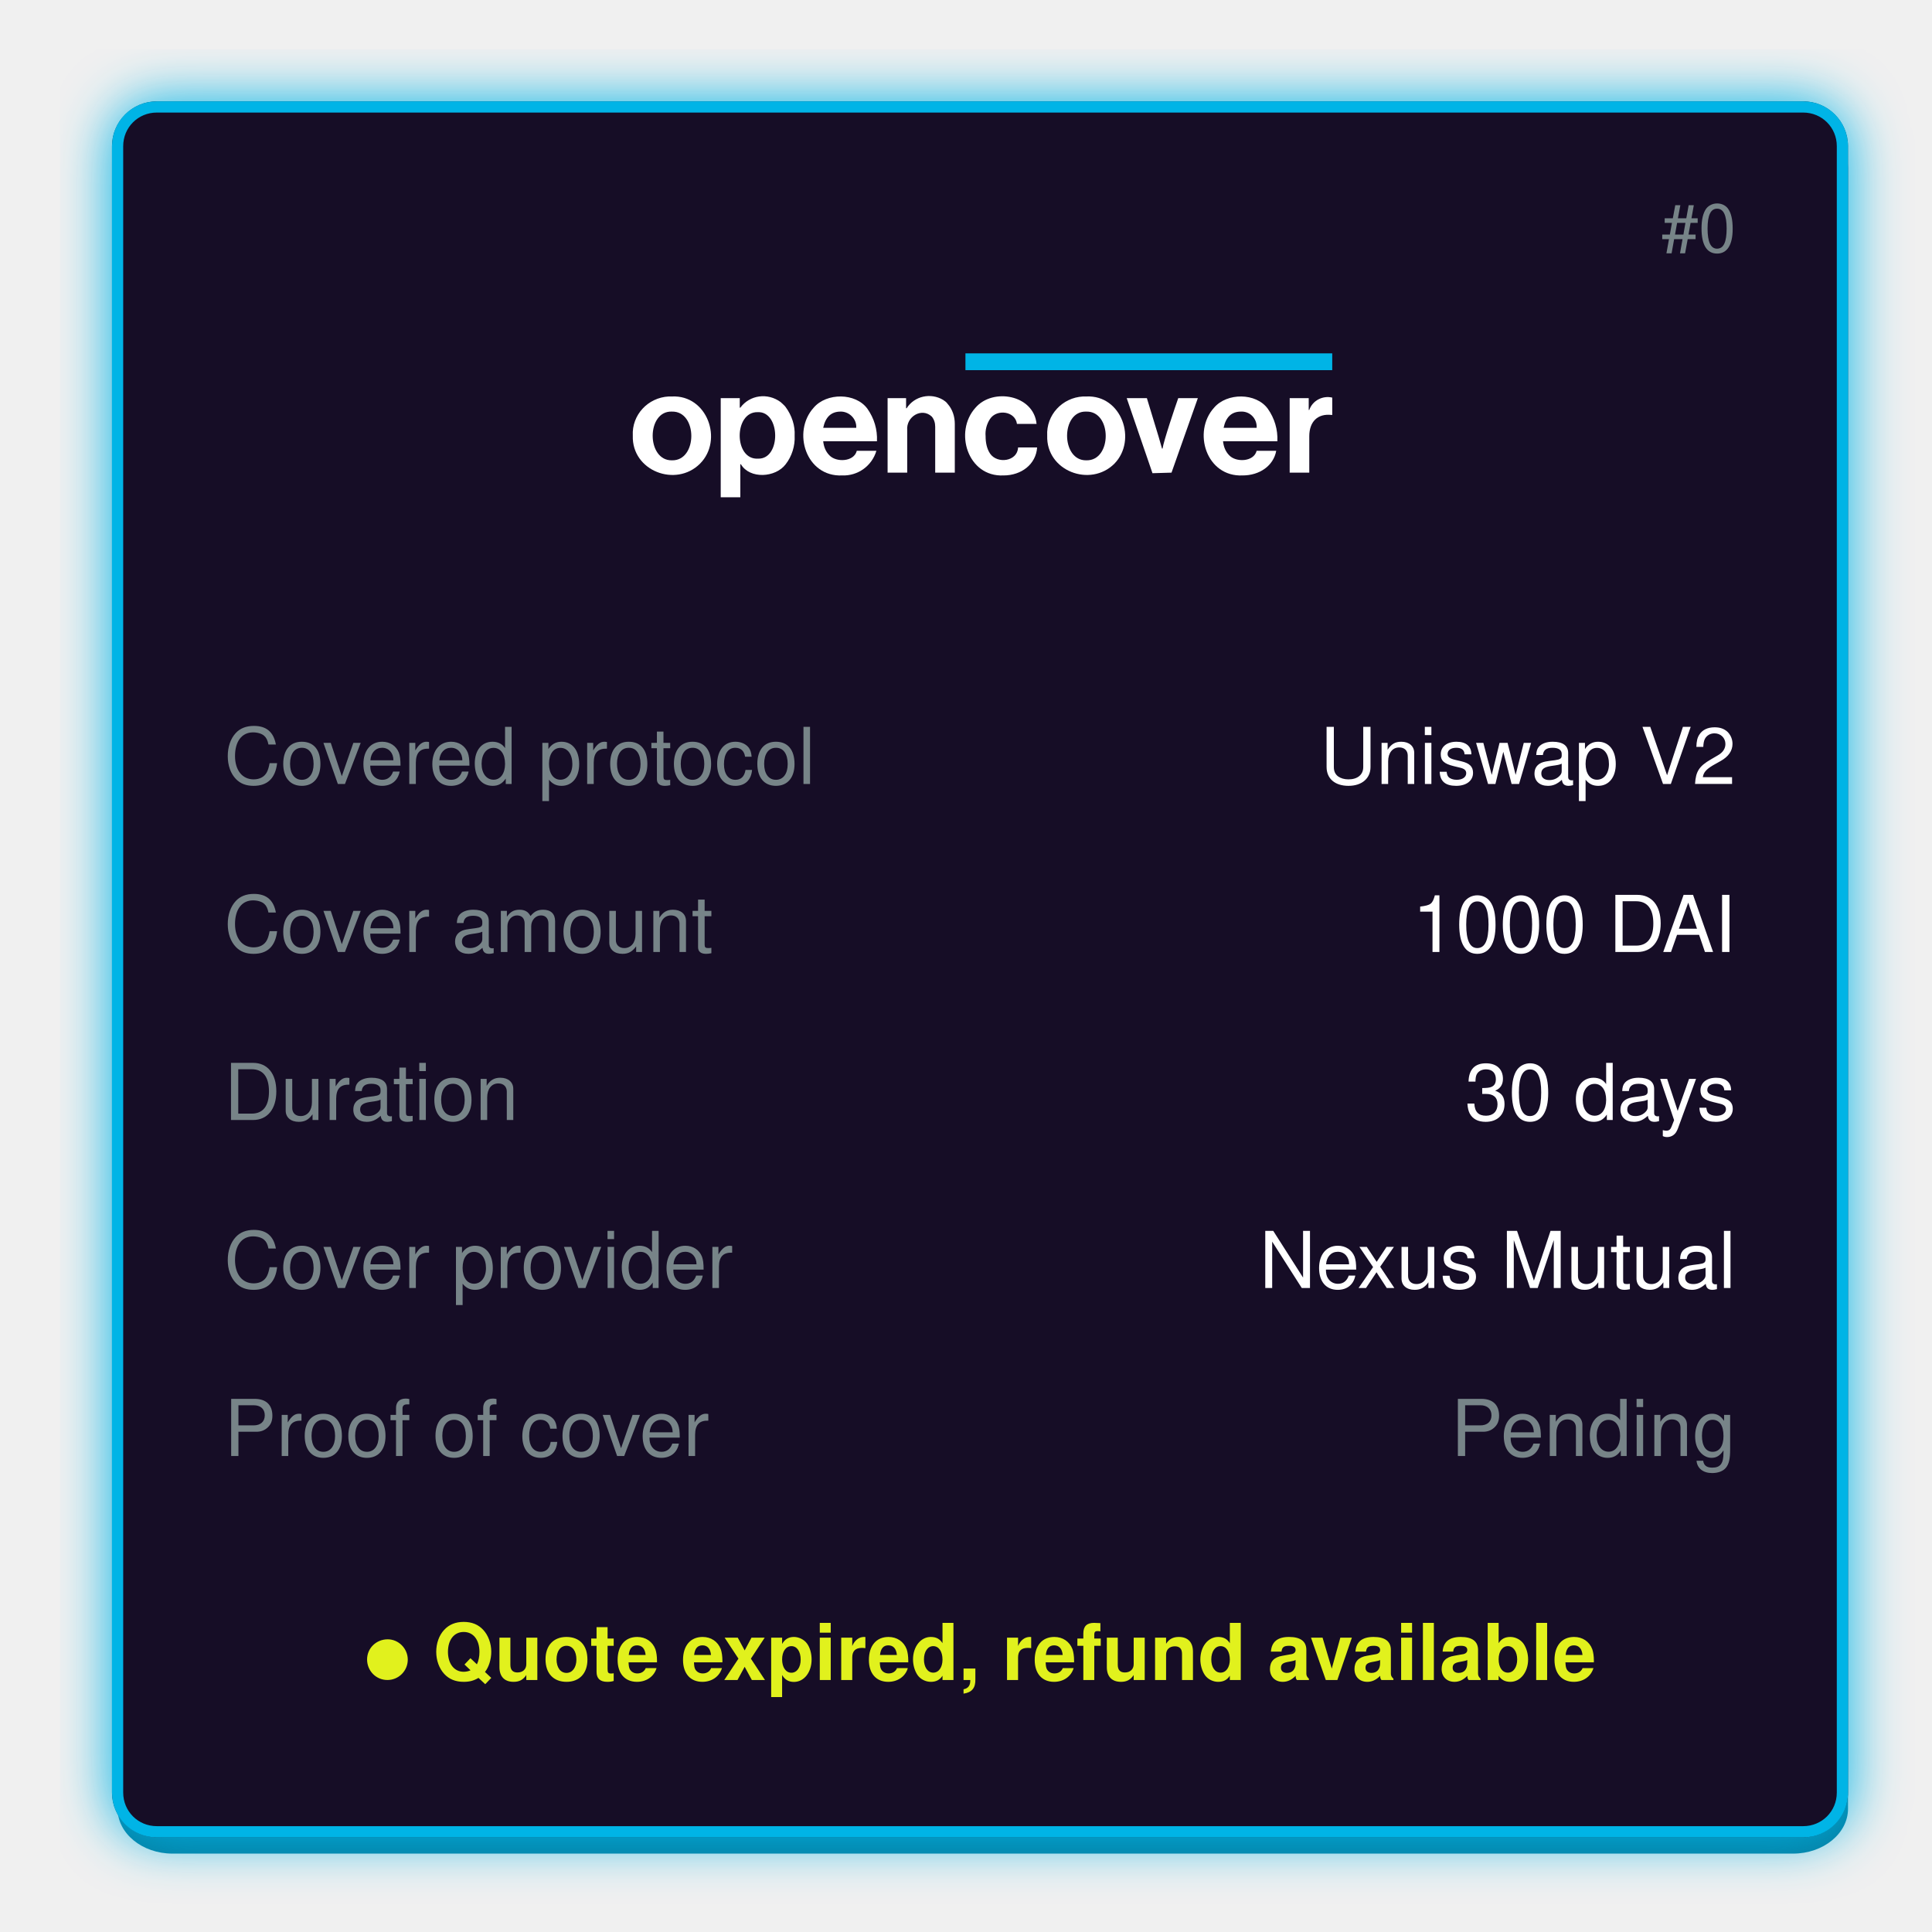
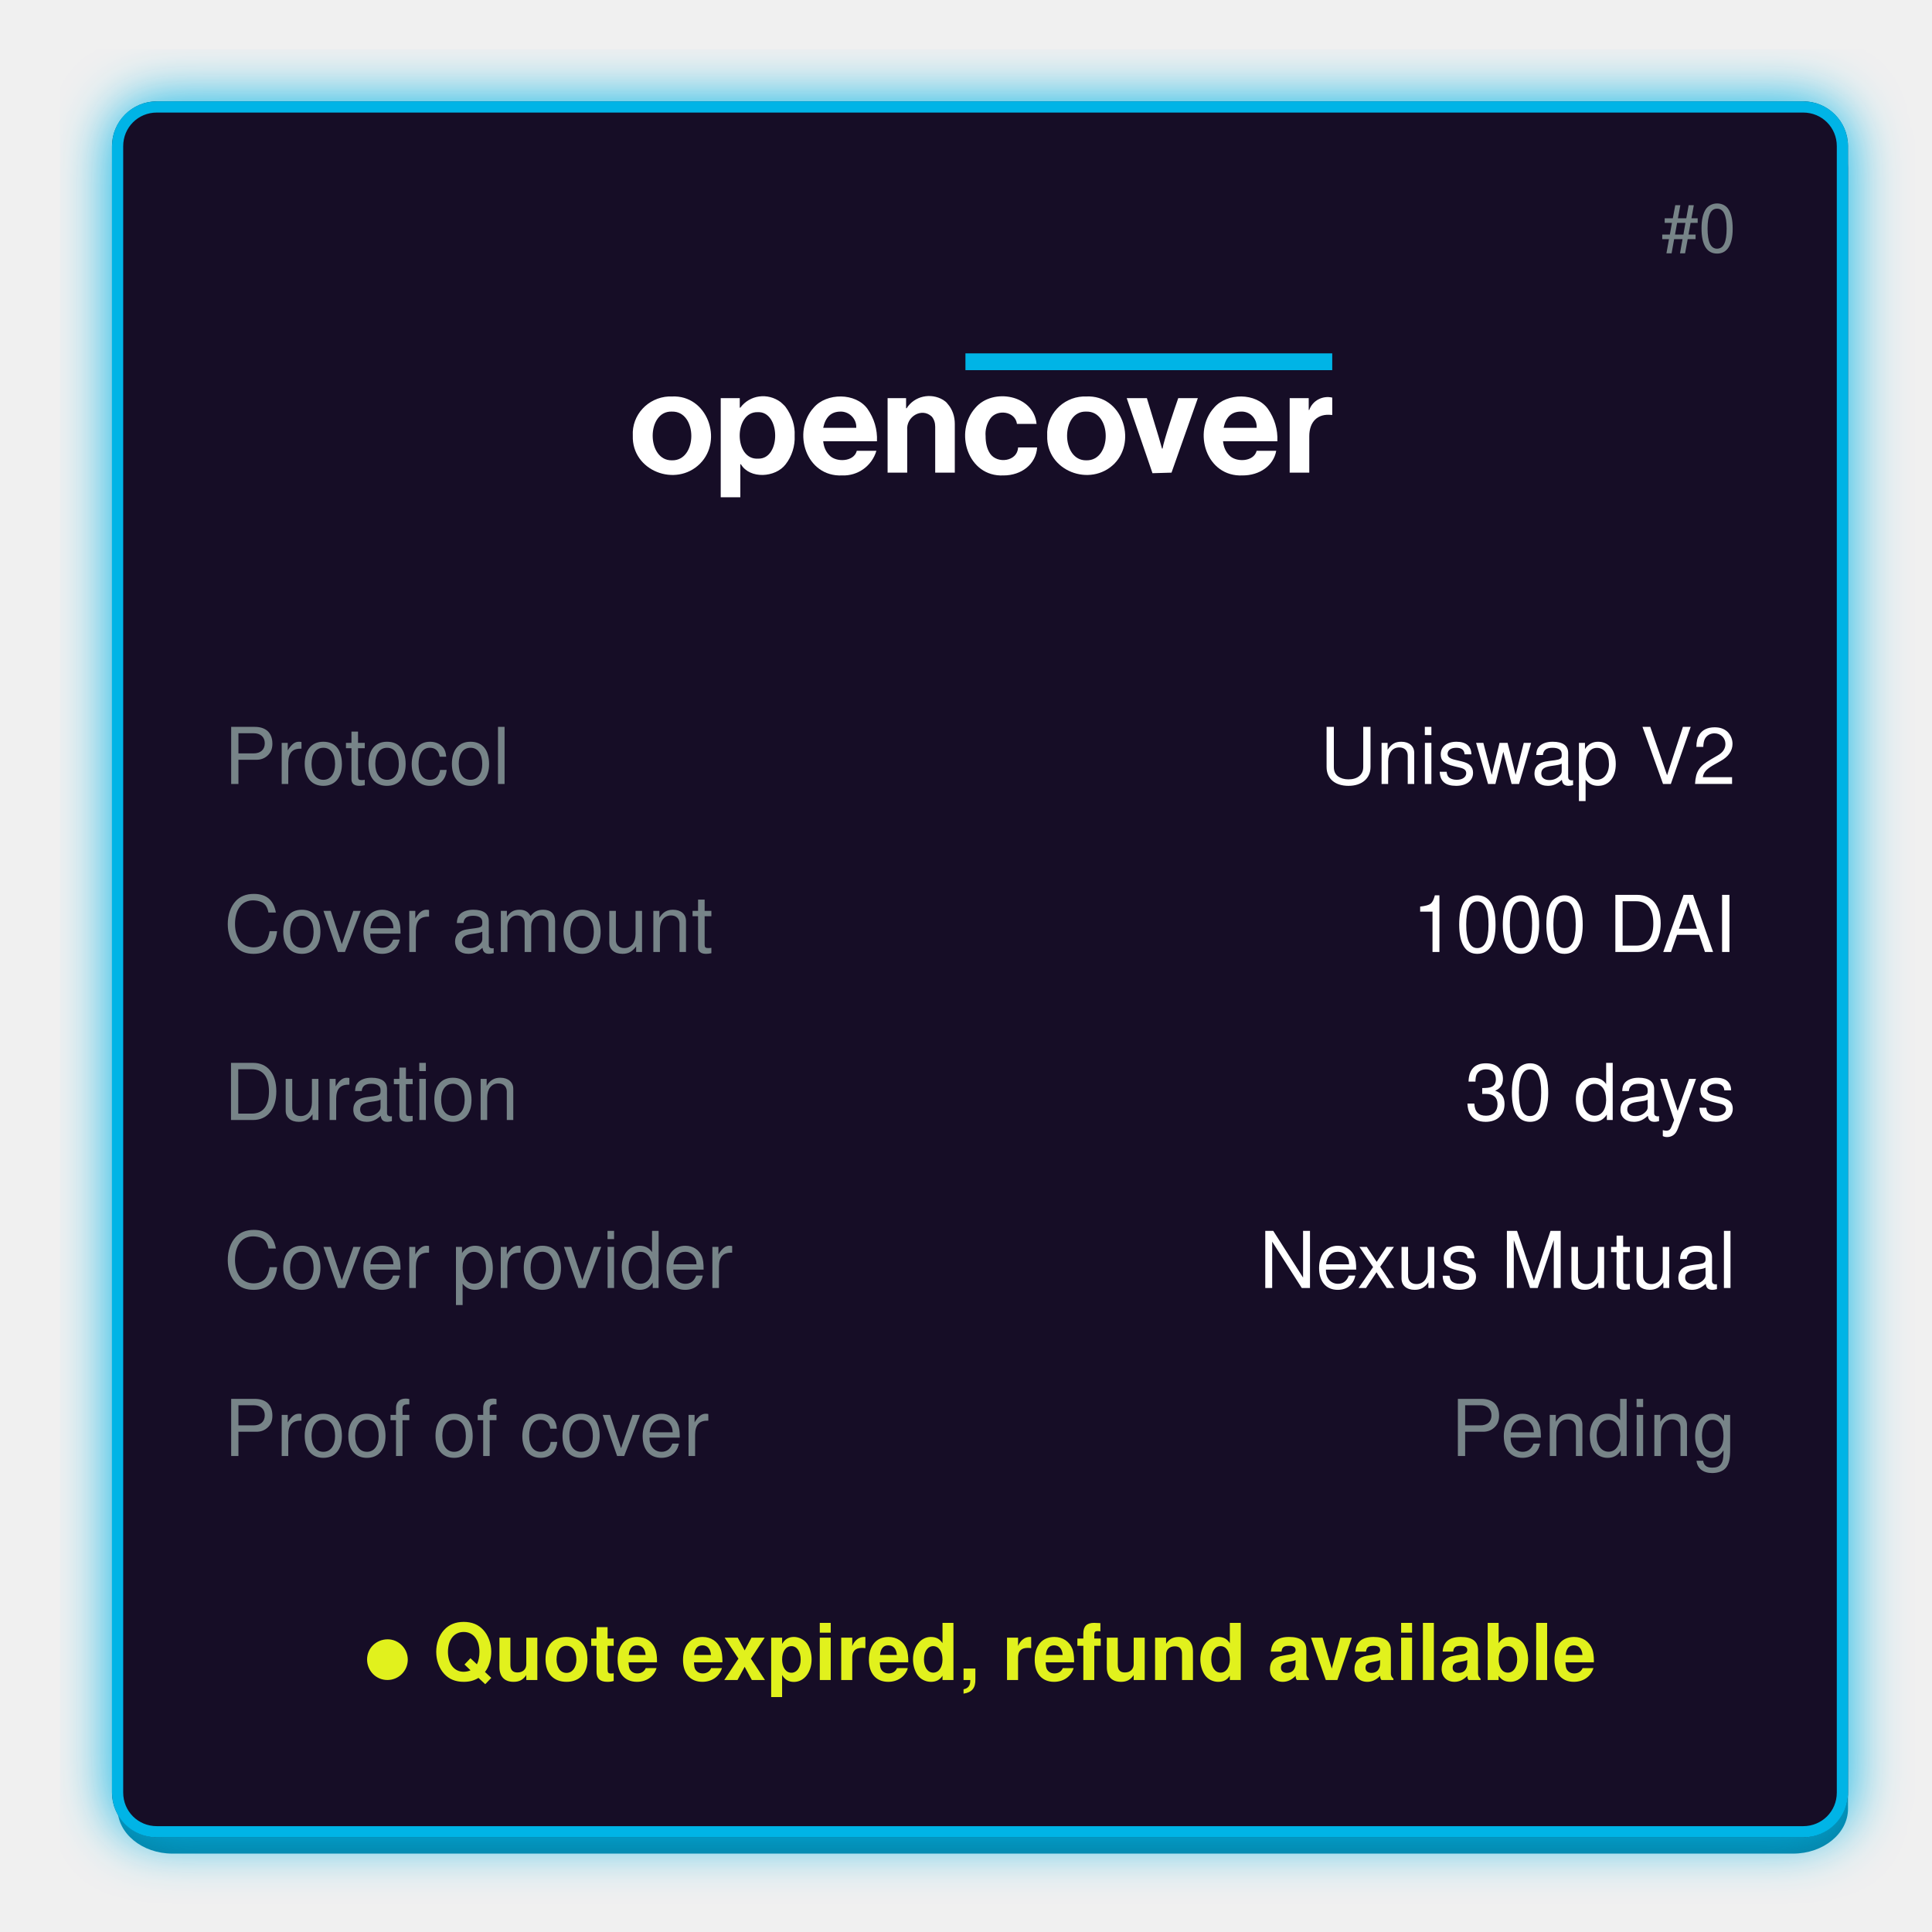
<svg xmlns="http://www.w3.org/2000/svg" x="0" y="0" viewBox="0 0 345 345">
  <style type="text/css">.d{font-family:Helvetica,Arial,sans-serif;font-size:14px;fill:#778488} .w{fill:#FFFFFF} .g{fill:#778488} .b{fill:#00B4E6} .y{fill:#E1F11D} .a{fill:#00E658} .r{fill:#F11D64} .s{font-size:12px} .x{font-weight:bold}</style>
  <g class="d">
    <g id="frame">
      <filter id="shadow" x="-3%" y="-3%" width="107%" height="107%">
        <feDropShadow dx="0" dy="0" stdDeviation="5" flood-color="#00B4E6" flood-opacity="1" />
      </filter>
      <path style="fill:#057B9D" d="M30.8,22h289.3c5.4,0,9.9,3.6,9.9,8V323c0,4.4-4.4,8-9.8,8H30.8c-5.4,0-9.8-3.6-9.8-8V30   C21,25.6,25.4,22,30.8,22z" />
      <path style="fill:#131026;filter:url(#shadow)" d="M28,18.1h294c4.4,0,8,3.6,8,8v294c0,4.4-3.6,8-8,8H28c-4.4,0-8-3.6-8-8v-294C20,21.7,23.6,18.1,28,18.1z" />
      <path style="fill:none;stroke:#00B4E6;stroke-width:2" d="M28,19.1h294c3.9,0,7,3.1,7,7v294c0,3.9-3.1,7-7,7H28c-3.9,0-7-3.1-7-7v-294C21,22.2,24.1,19.1,28,19.1z" />
    </g>
    <g id="oc-logo" class="w" transform="translate(93 45)">
      <path d="M32,37.8c-4.3,4.3-12.2,1.3-12-5c-0.2-3.7,2.7-6.8,6.4-7c0.2,0,0.4,0,0.6,0     C33.3,25.5,36.2,33.6,32,37.8z M27,37.2c4.6,0.1,4.6-8.8,0-8.7C22.4,28.3,22.4,37.3,27,37.2z" />
      <path d="M35.7,43.8V26.1h3.4v1.7h0.1c1.7-2.3,4.9-2.7,7.2-1c0.3,0.3,0.7,0.6,0.9,0.9     c1.1,1.5,1.7,3.3,1.6,5.1c0.1,1.8-0.5,3.7-1.6,5.1c-1.8,2.4-6.4,2.7-8,0h-0.1v5.9C39.2,43.8,35.7,43.8,35.7,43.8z M42.4,36.9     c4.1,0.1,4-8.5-0.1-8.3C38,28.5,38,37.2,42.4,36.9z" />
      <path d="M57.4,39.9c-6.5,0.3-9-7.8-5.1-12.1c2.3-2.7,7.5-2.7,9.6,0.2c1.2,1.7,1.8,3.7,1.7,5.8H54     c0.1,0.9,0.4,1.8,1.1,2.5c1.2,1.3,4.4,1.2,4.9-0.8h3.5C62.7,38.2,60.2,40,57.4,39.9z M57.1,28.5c-1.7,0-2.7,1-3.1,2.9h5.9     c0.1-1.5-1.1-2.8-2.6-2.9C57.2,28.5,57.2,28.5,57.1,28.5z" />
      <path d="M68.8,26.1v1.8h0.1c1.4-2.2,4.3-2.8,6.5-1.5c0.3,0.2,0.6,0.4,0.8,0.7c0.9,1,1.3,2.3,1.3,3.6     v8.7H74v-8.2c0-0.7-0.2-1.3-0.6-1.8c-1.8-1.7-4.6,0-4.4,2.4v7.6h-3.5V26.1H68.8z" />
      <path d="M86.2,39.9c-6.4,0.3-8.9-7.8-5-12.1c3.1-3.6,10.4-2.3,10.9,2.9h-3.5     c-0.3-2.3-3.6-2.7-4.8-0.9c-0.6,0.9-0.9,2-0.8,3.1c0,1.1,0.2,2.2,0.8,3.1c1.3,1.9,4.9,1.4,5-1.1h3.4C92,37.9,89.4,39.9,86.2,39.9     z" />
      <path d="M106,37.8c-4.3,4.3-12.2,1.3-12-5c-0.2-3.7,2.7-6.8,6.4-7c0.2,0,0.4,0,0.6,0     C107.3,25.5,110.1,33.6,106,37.8z M101,37.2c4.6,0.1,4.6-8.8,0-8.7C96.4,28.3,96.4,37.3,101,37.2z" />
      <path d="M112.8,39.5l-4.6-13.4h3.6l2.1,6.9l0.6,2.1h0.1c0.2-1.4,2.3-7.6,2.8-9h3.5l-4.7,13.3    L112.8,39.5L112.8,39.5z" />
      <path d="M128.9,39.9c-6.5,0.3-9-7.8-5.1-12.1c2.3-2.7,7.5-2.7,9.6,0.2c1.2,1.7,1.8,3.7,1.7,5.8h-9.7    c0.1,0.9,0.4,1.8,1.1,2.5c1.2,1.3,4.4,1.2,4.9-0.8h3.5C134.4,38.2,131.9,39.9,128.9,39.9z M128.6,28.5c-1.7,0-2.7,1-3.1,2.9h5.9    c0.1-1.5-1-2.8-2.5-2.9C128.8,28.5,128.7,28.5,128.6,28.5z" />
      <path d="M140.7,26.1v2.1h0.1c0.6-1.7,2.4-2.6,4.1-2.2v3.1h-0.1c-2.5-0.3-4,1.2-4,3.8v6.5h-3.5V26.1    H140.7z" />
      <rect x="79.4" y="18.1" style="fill:#00B4E6" width="65.5" height="3" />
    </g>
-     <text transform="matrix(1 0 0 1 40 140)">Covered protocol</text>
+     <text transform="matrix(1 0 0 1 40 140)">Protocol</text>
    <text transform="matrix(1 0 0 1 40 170)">Cover amount</text>
    <text transform="matrix(1 0 0 1 40 200)">Duration</text>
    <text transform="matrix(1 0 0 1 40 230)">Cover provider</text>
    <text transform="matrix(1 0 0 1 40 260)">Proof of cover</text>
    <text transform="matrix(1 0 0 1 310 45)" text-anchor="end" class="s">#0</text>
    <g class="w">
      <text transform="matrix(1 0 0 1 310 140)" text-anchor="end">Uniswap V2</text>
      <text transform="matrix(1 0 0 1 310 170)" text-anchor="end">1000 DAI</text>
      <text transform="matrix(1 0 0 1 310 200)" text-anchor="end">30 days</text>
      <text transform="matrix(1 0 0 1 310 230)" text-anchor="end">Nexus Mutual</text>
    </g>
    <text transform="matrix(1 0 0 1 310 260)" text-anchor="end" class="g">Pending</text>
    <text transform="matrix(1 0 0 1 175 300)" text-anchor="middle" class="x y">● Quote expired, refund available</text>
  </g>
</svg>
